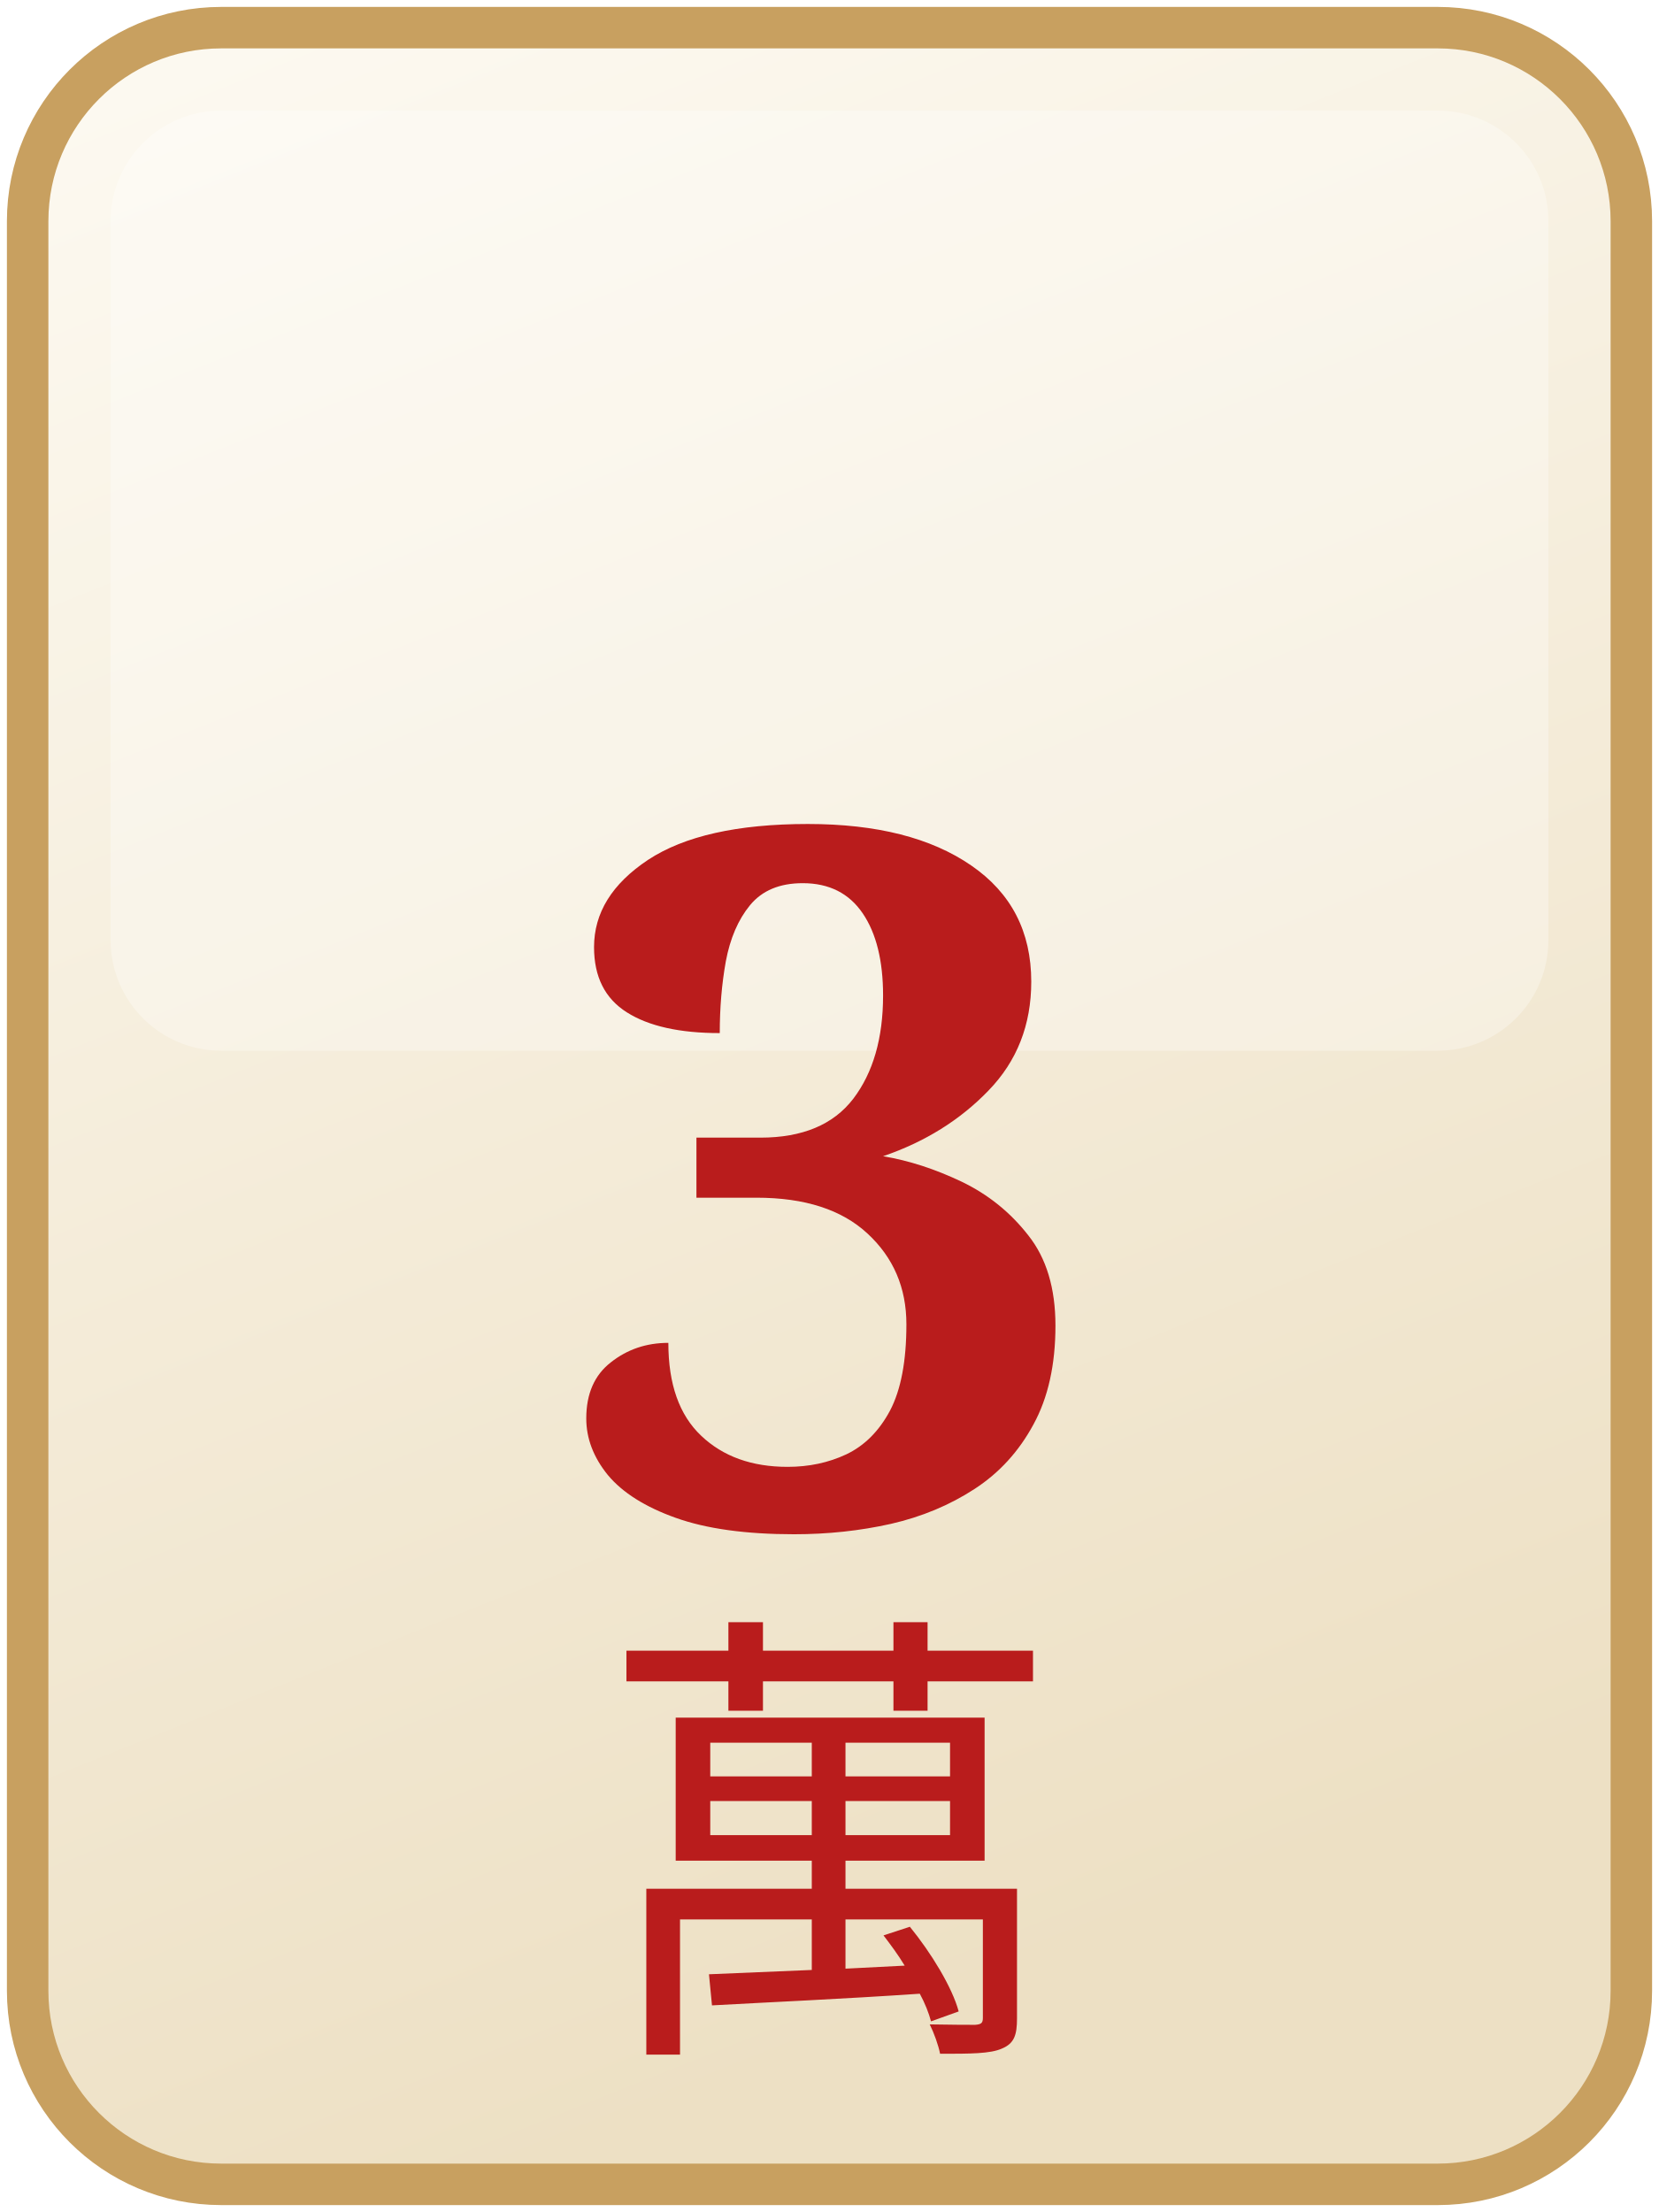
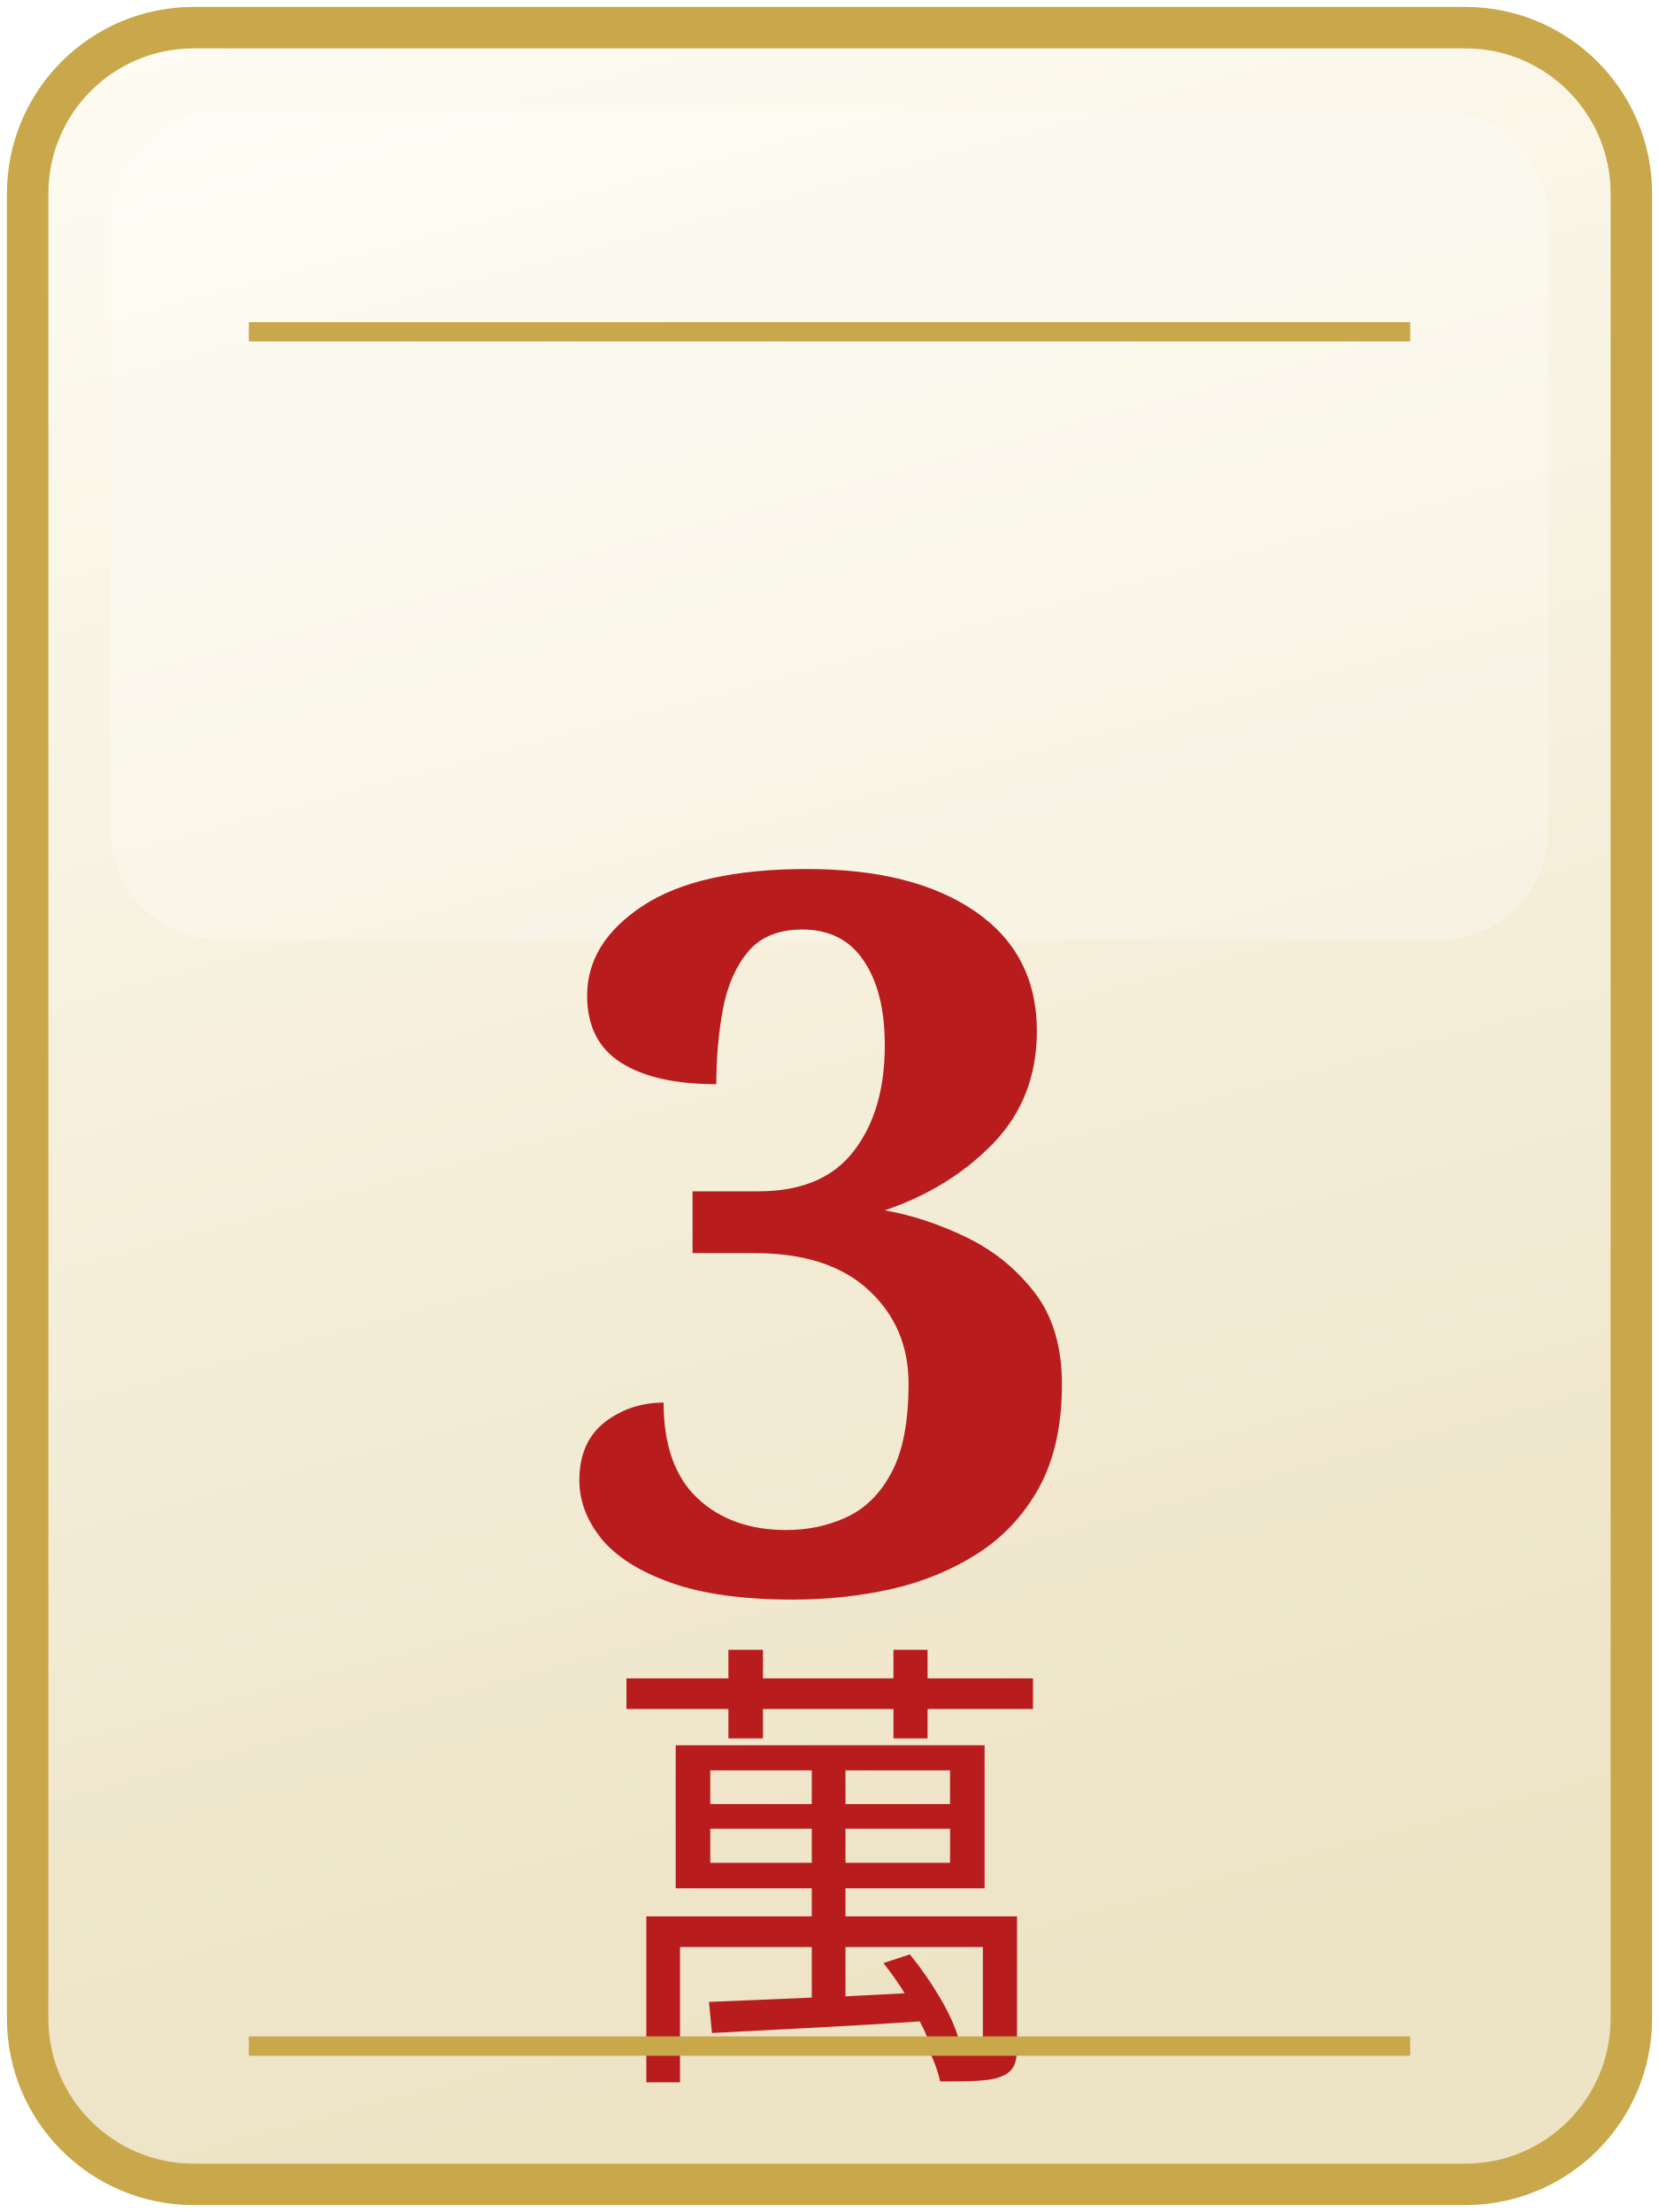
<svg xmlns="http://www.w3.org/2000/svg" viewBox="0 0 60 80">
  <defs>
-     <linearGradient id="bg" x1="0" y1="0" x2="0.3" y2="1">
-       <stop offset="0%" stop-color="#FDFAF2" />
-       <stop offset="100%" stop-color="#EDE0C4" />
+     <linearGradient id="bg" x1="0" y1="0" x2="0.2" y2="1">
+       <stop offset="0%" stop-color="#FEFCF3" />
+       <stop offset="100%" stop-color="#EDE3C5" />
    </linearGradient>
  </defs>
-   <rect x="1" y="1" width="58" height="78" rx="7" fill="url(#bg)" stroke="#C8A060" stroke-width="1.5" />
-   <rect x="4" y="4" width="52" height="34" rx="4" fill="rgba(255,255,255,0.30)" />
-   <text x="30" y="43" text-anchor="middle" dominant-baseline="middle" font-family="'Hiragino Mincho ProN','Yu Mincho',Georgia,serif" font-size="35" font-weight="bold" fill="#B91C1C">3</text>
-   <text x="30" y="67" text-anchor="middle" dominant-baseline="middle" font-family="'Hiragino Mincho ProN','Yu Mincho',Georgia,serif" font-size="17" fill="#B91C1C">萬</text>
+   <rect x="1" y="1" width="58" height="78" rx="6" fill="url(#bg)" stroke="#C9A84C" stroke-width="1.5" />
+   <rect x="4" y="4" width="52" height="30" rx="4" fill="rgba(255,255,255,0.26)" />
+   <line x1="9" y1="12" x2="51" y2="12" stroke="#C9A84C" stroke-width="0.7" />
+   <text x="30" y="45" text-anchor="middle" dominant-baseline="middle" font-family="'Hiragino Mincho ProN','Yu Mincho',Georgia,serif" font-size="36" font-weight="bold" fill="#B91C1C">3</text>
+   <text x="30" y="68" text-anchor="middle" dominant-baseline="middle" font-family="'Hiragino Mincho ProN','Yu Mincho',Georgia,serif" font-size="17" fill="#B91C1C">萬</text>
+   <line x1="9" y1="74" x2="51" y2="74" stroke="#C9A84C" stroke-width="0.7" />
</svg>
